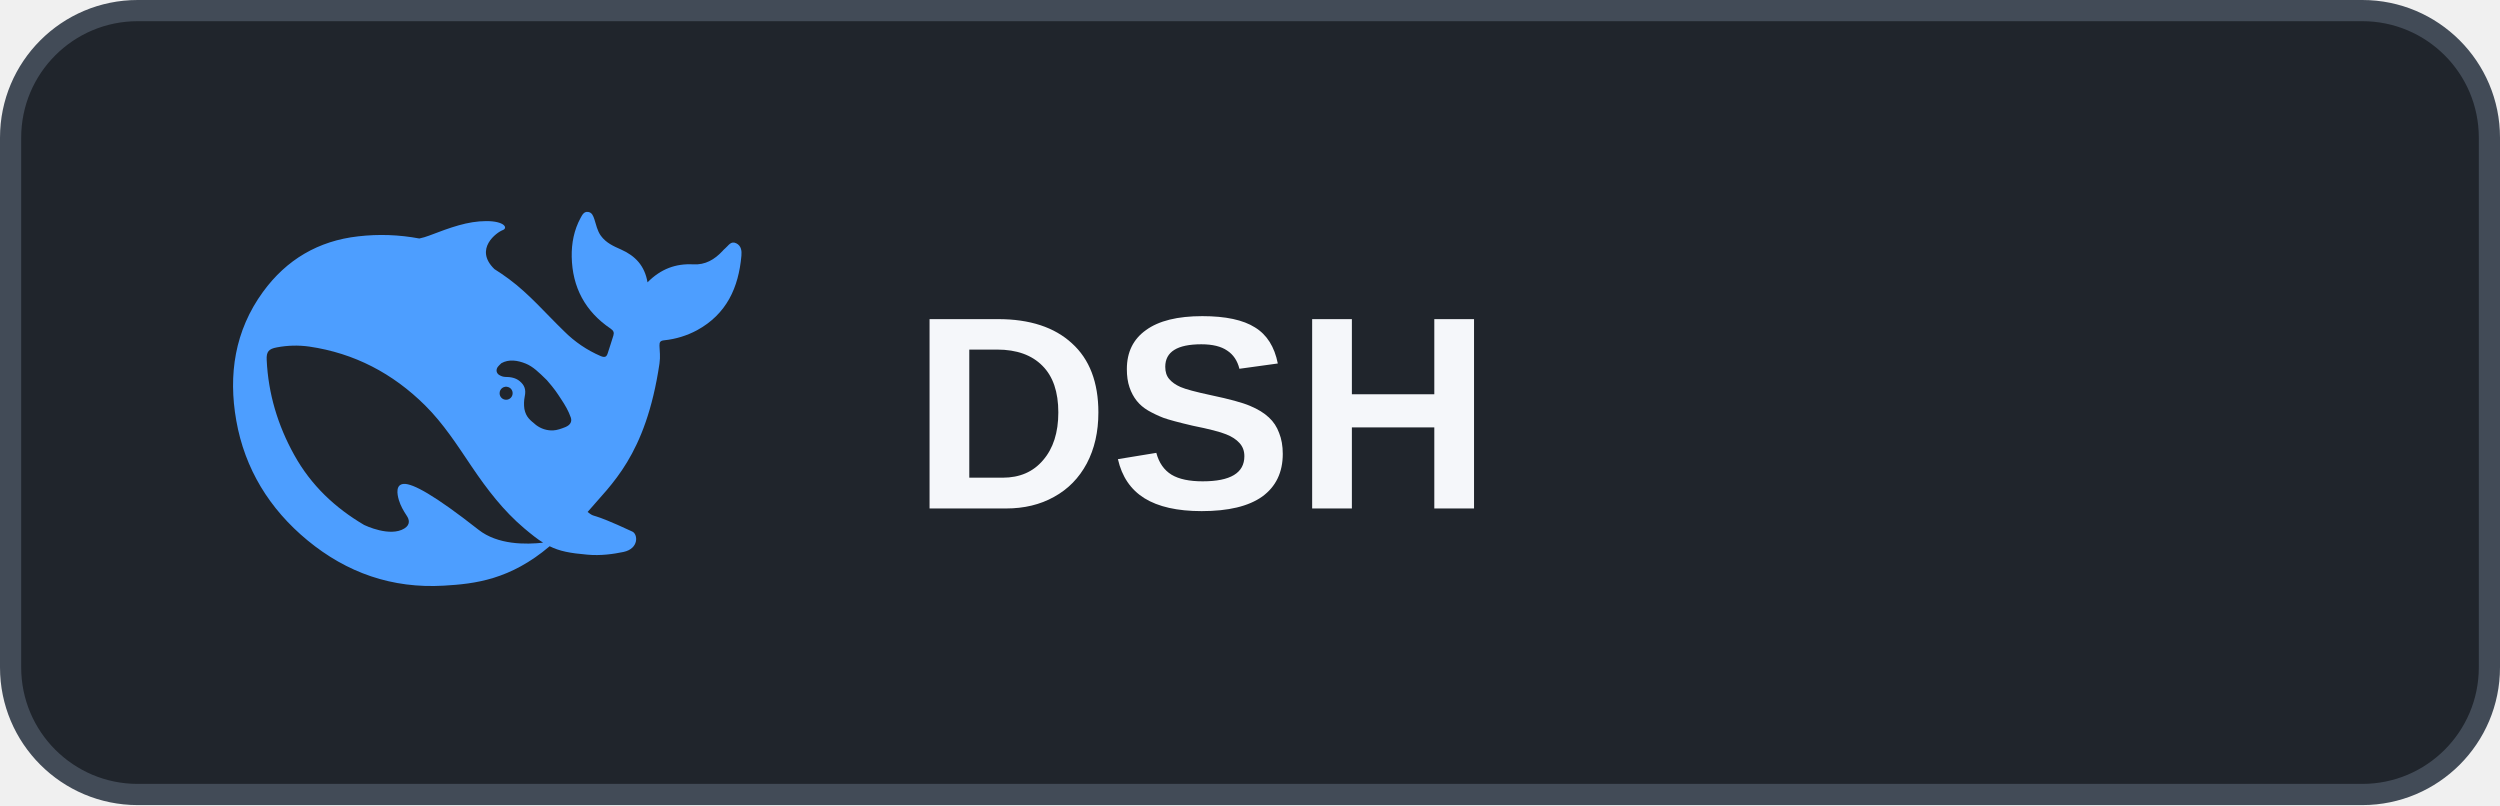
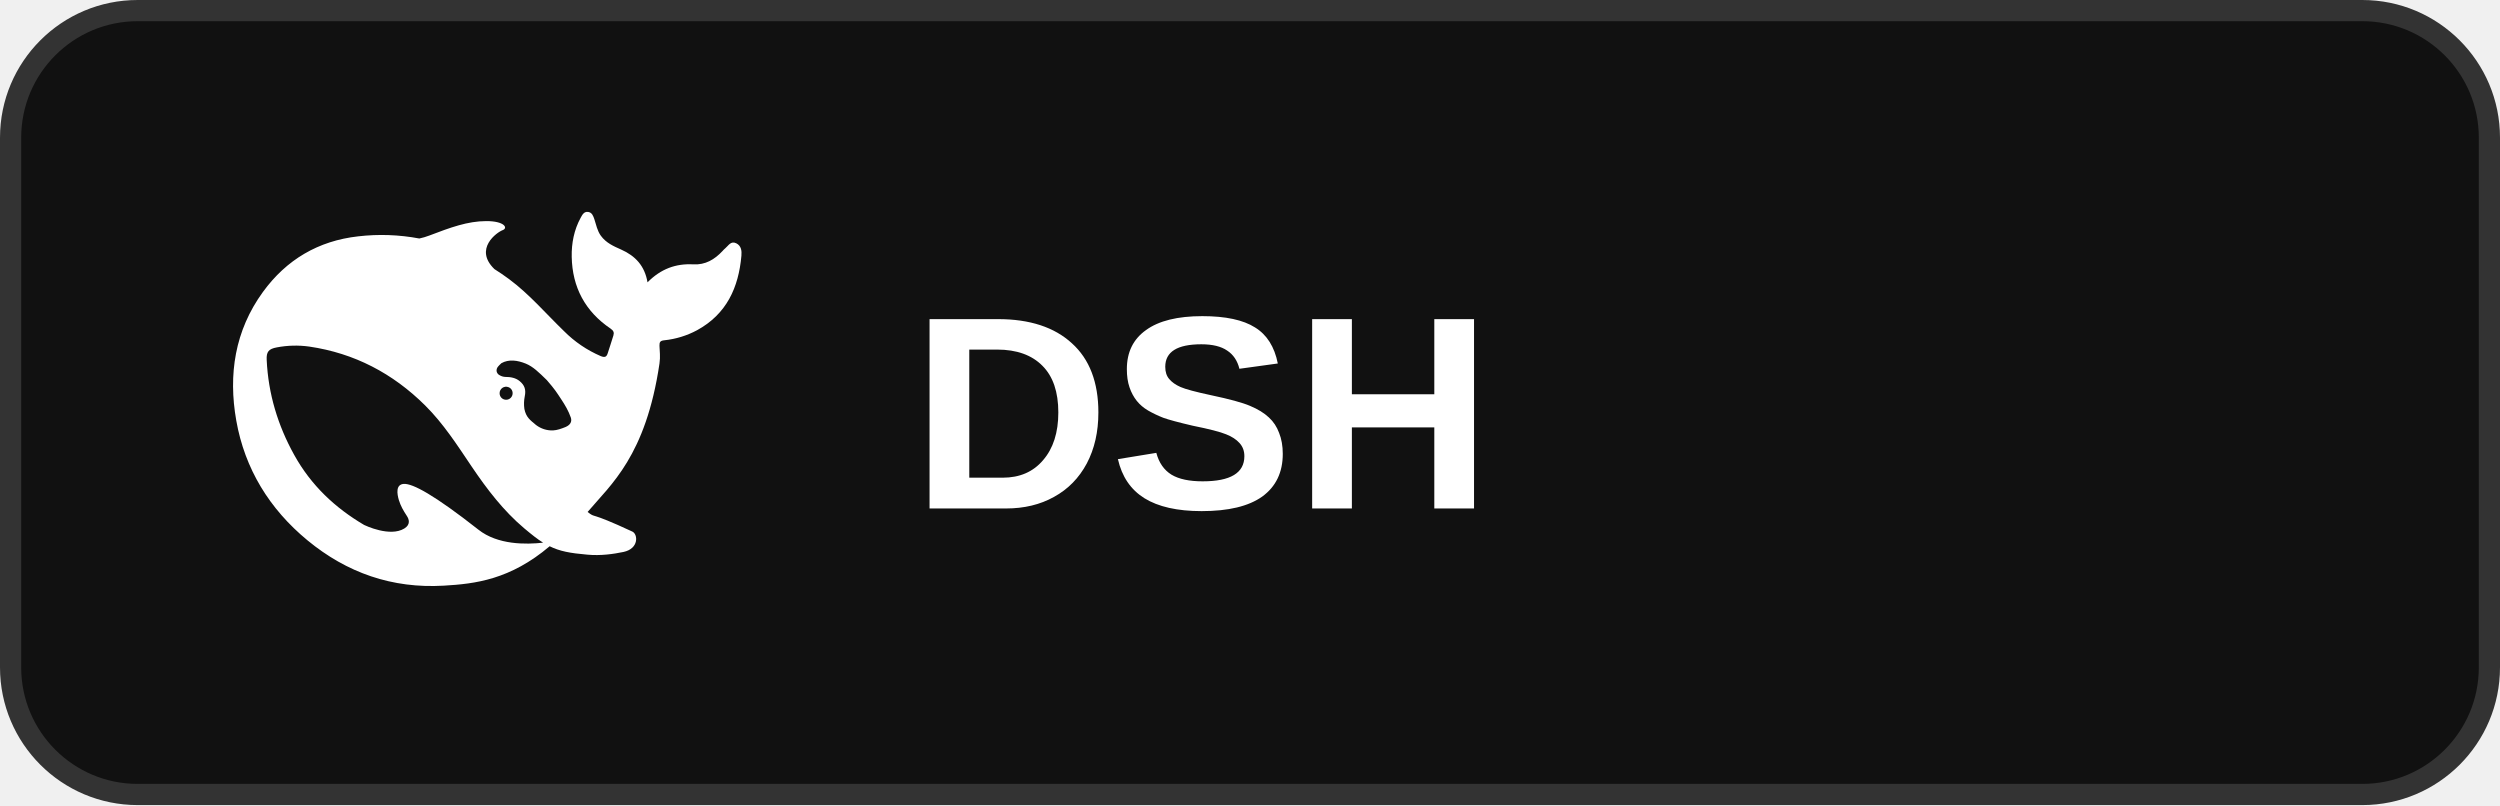
<svg xmlns="http://www.w3.org/2000/svg" width="118" height="38" viewBox="0 0 118 38">
-   <rect x=".5" y=".5" width="117" height="37" rx="6" fill="#20252c" stroke="#424b57" />
+   <rect x=".5" y=".5" width="117" height="37" rx="6" fill="#111111" stroke="#333333" />
  <g transform="translate(11 7)">
-     <svg width="24" height="24" viewBox="0 0 24 24" fill="#4D9EFF">
+     <svg width="24" height="24" viewBox="0 0 24 24" fill="#ffffff">
      <path d="M23.748 4.482c-.254-.124-.364.113-.512.234-.051.039-.094.09-.137.136-.372.397-.806.657-1.373.626-.829-.046-1.537.214-2.163.848-.133-.782-.575-1.248-1.247-1.548-.352-.156-.708-.311-.955-.65-.172-.241-.219-.51-.305-.774-.055-.16-.11-.323-.293-.35-.2-.031-.278.136-.356.276-.313.572-.434 1.202-.422 1.84.027 1.436.633 2.58 1.838 3.393.137.093.172.187.129.323-.082.28-.18.552-.266.833-.055.179-.137.217-.329.14a5.526 5.526 0 01-1.736-1.18c-.857-.828-1.631-1.742-2.597-2.458a11.365 11.365 0 00-.689-.471c-.985-.957.13-1.743.388-1.836.27-.098.093-.432-.779-.428-.872.004-1.67.295-2.687.684a3.055 3.055 0 01-.465.137 9.597 9.597 0 00-2.883-.102c-1.885.21-3.39 1.102-4.497 2.623C.082 8.606-.231 10.684.152 12.85c.403 2.284 1.569 4.175 3.36 5.653 1.858 1.533 3.997 2.284 6.438 2.14 1.482-.085 3.133-.284 4.994-1.86.47.234.962.327 1.78.397.63.059 1.236-.03 1.705-.128.735-.156.684-.837.419-.961-2.155-1.004-1.682-.595-2.113-.926 1.096-1.296 2.746-2.642 3.392-7.003.05-.347.007-.565 0-.845-.004-.17.035-.237.23-.256a4.173 4.173 0 001.545-.475c1.396-.763 1.96-2.015 2.093-3.517.02-.23-.004-.467-.247-.588zM11.581 18c-2.089-1.642-3.102-2.183-3.52-2.16-.392.024-.321.471-.235.763.09.288.207.486.371.739.114.167.192.416-.113.603-.673.416-1.842-.14-1.897-.167-1.361-.802-2.5-1.86-3.301-3.307-.774-1.393-1.224-2.887-1.298-4.482-.02-.386.093-.522.477-.592a4.696 4.696 0 011.529-.039c2.132.312 3.946 1.265 5.468 2.774.868.86 1.525 1.887 2.202 2.891.72 1.066 1.494 2.082 2.48 2.914.348.292.625.514.891.677-.802.09-2.14.11-3.054-.614zm1-6.44a.306.306 0 01.415-.287.302.302 0 01.2.288.306.306 0 01-.31.307.303.303 0 01-.304-.308zm3.11 1.596c-.2.081-.399.151-.59.16a1.245 1.245 0 01-.798-.254c-.274-.23-.47-.358-.552-.758a1.73 1.73 0 01.016-.588c.07-.327-.008-.537-.239-.727-.187-.156-.426-.199-.688-.199a.559.559 0 01-.254-.078c-.11-.054-.2-.19-.114-.358.028-.054.16-.186.192-.21.356-.202.767-.136 1.146.016.352.144.618.408 1.001.782.391.451.462.576.685.914.176.265.336.537.445.848.067.195-.019.354-.25.452z" />
    </svg>
  </g>
-   <text x="43" y="24" font-family="Arial, sans-serif" font-size="13" font-weight="600" fill="#f5f7fa">DSH</text>
+   <text x="43" y="24" font-family="Arial, sans-serif" font-size="13" font-weight="600" fill="#ffffff">DSH</text>
</svg>
